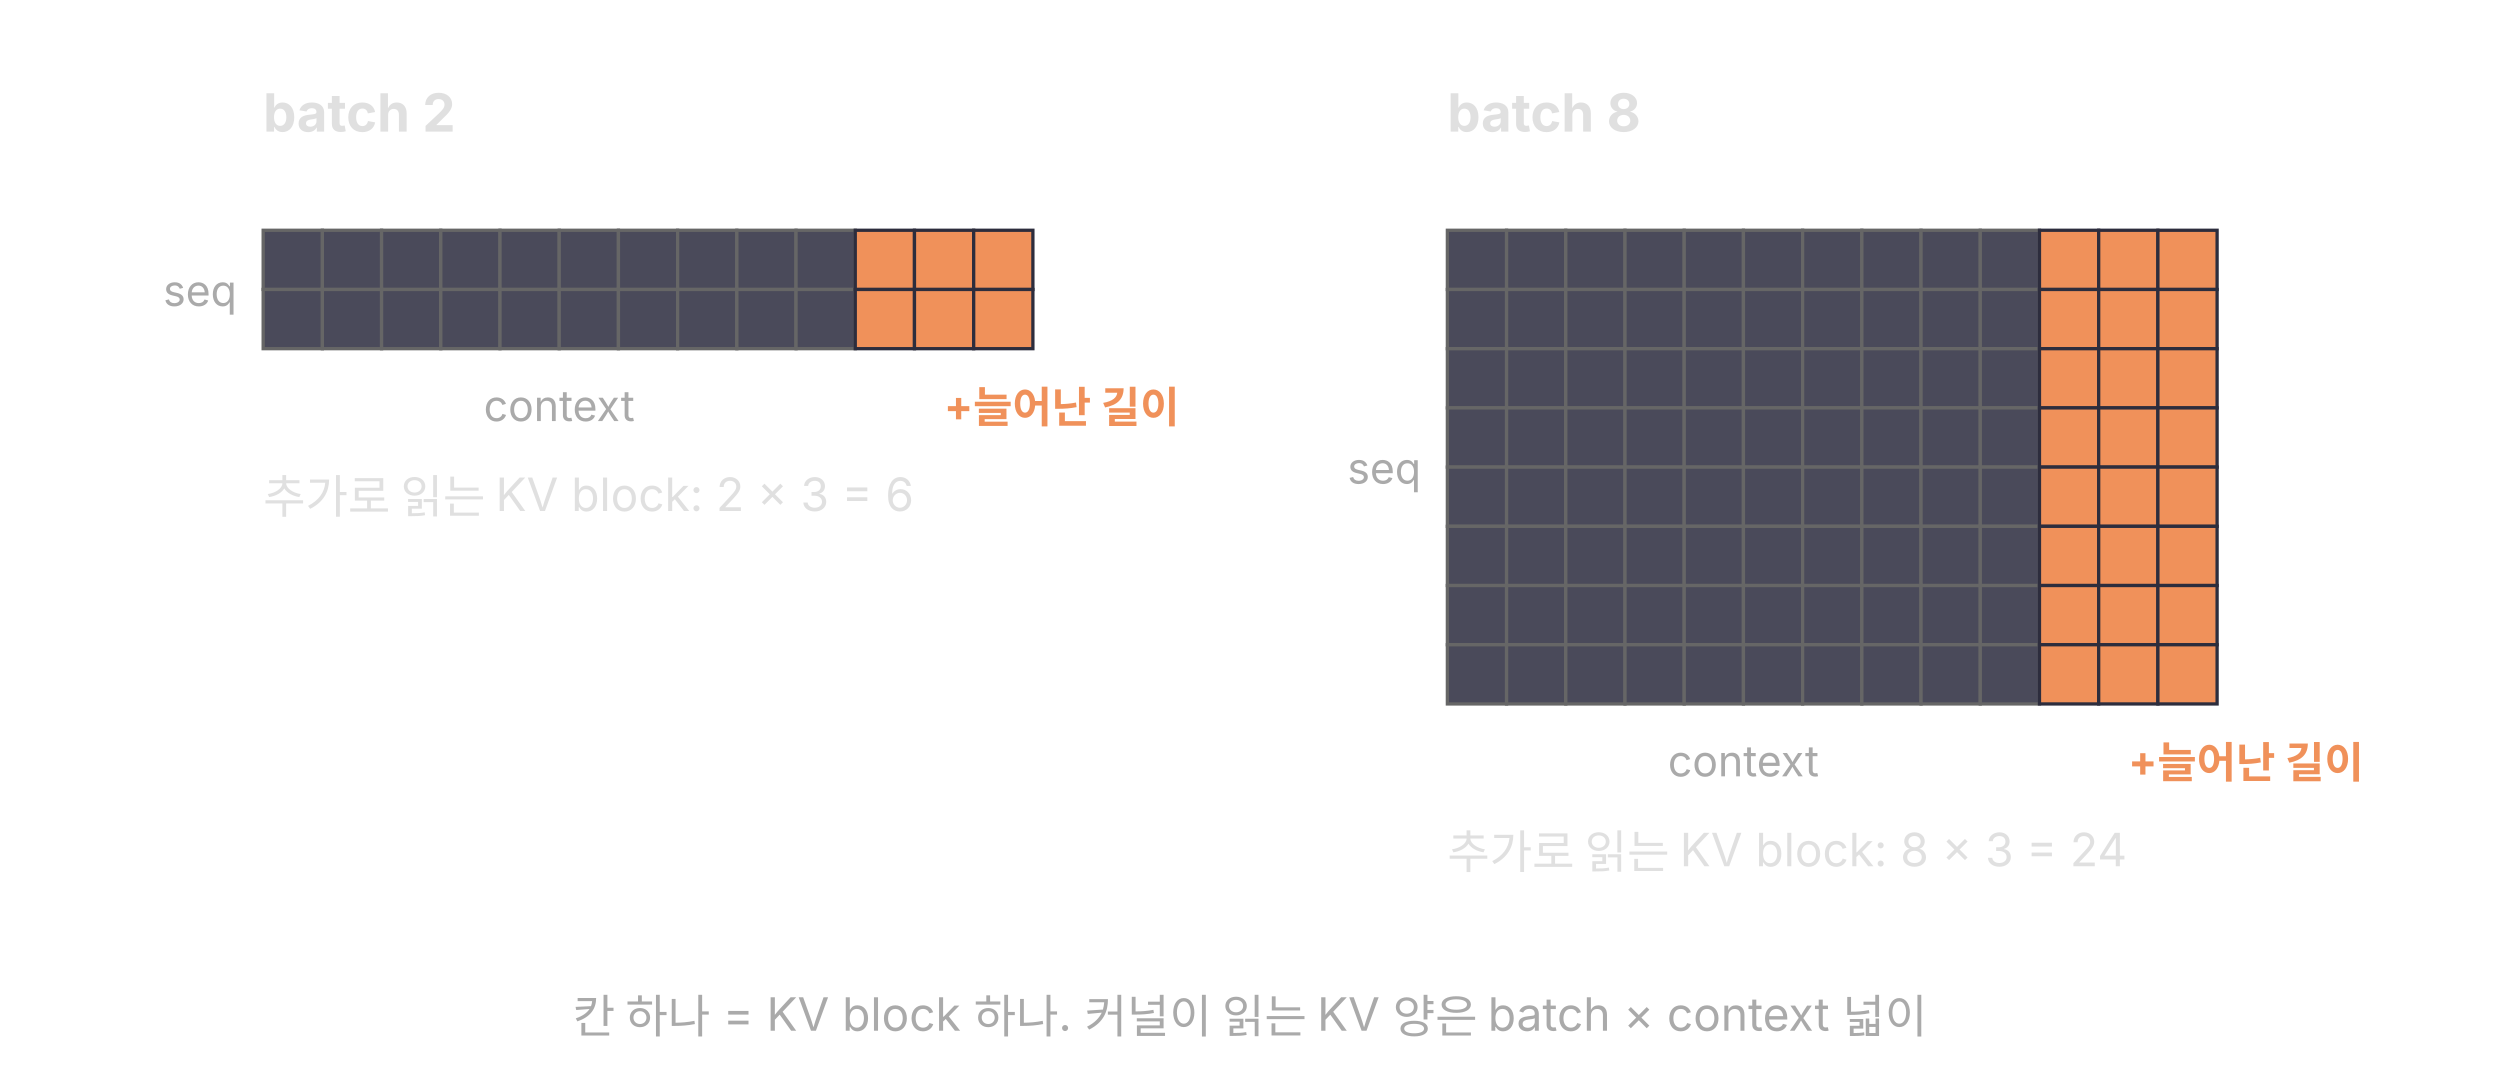
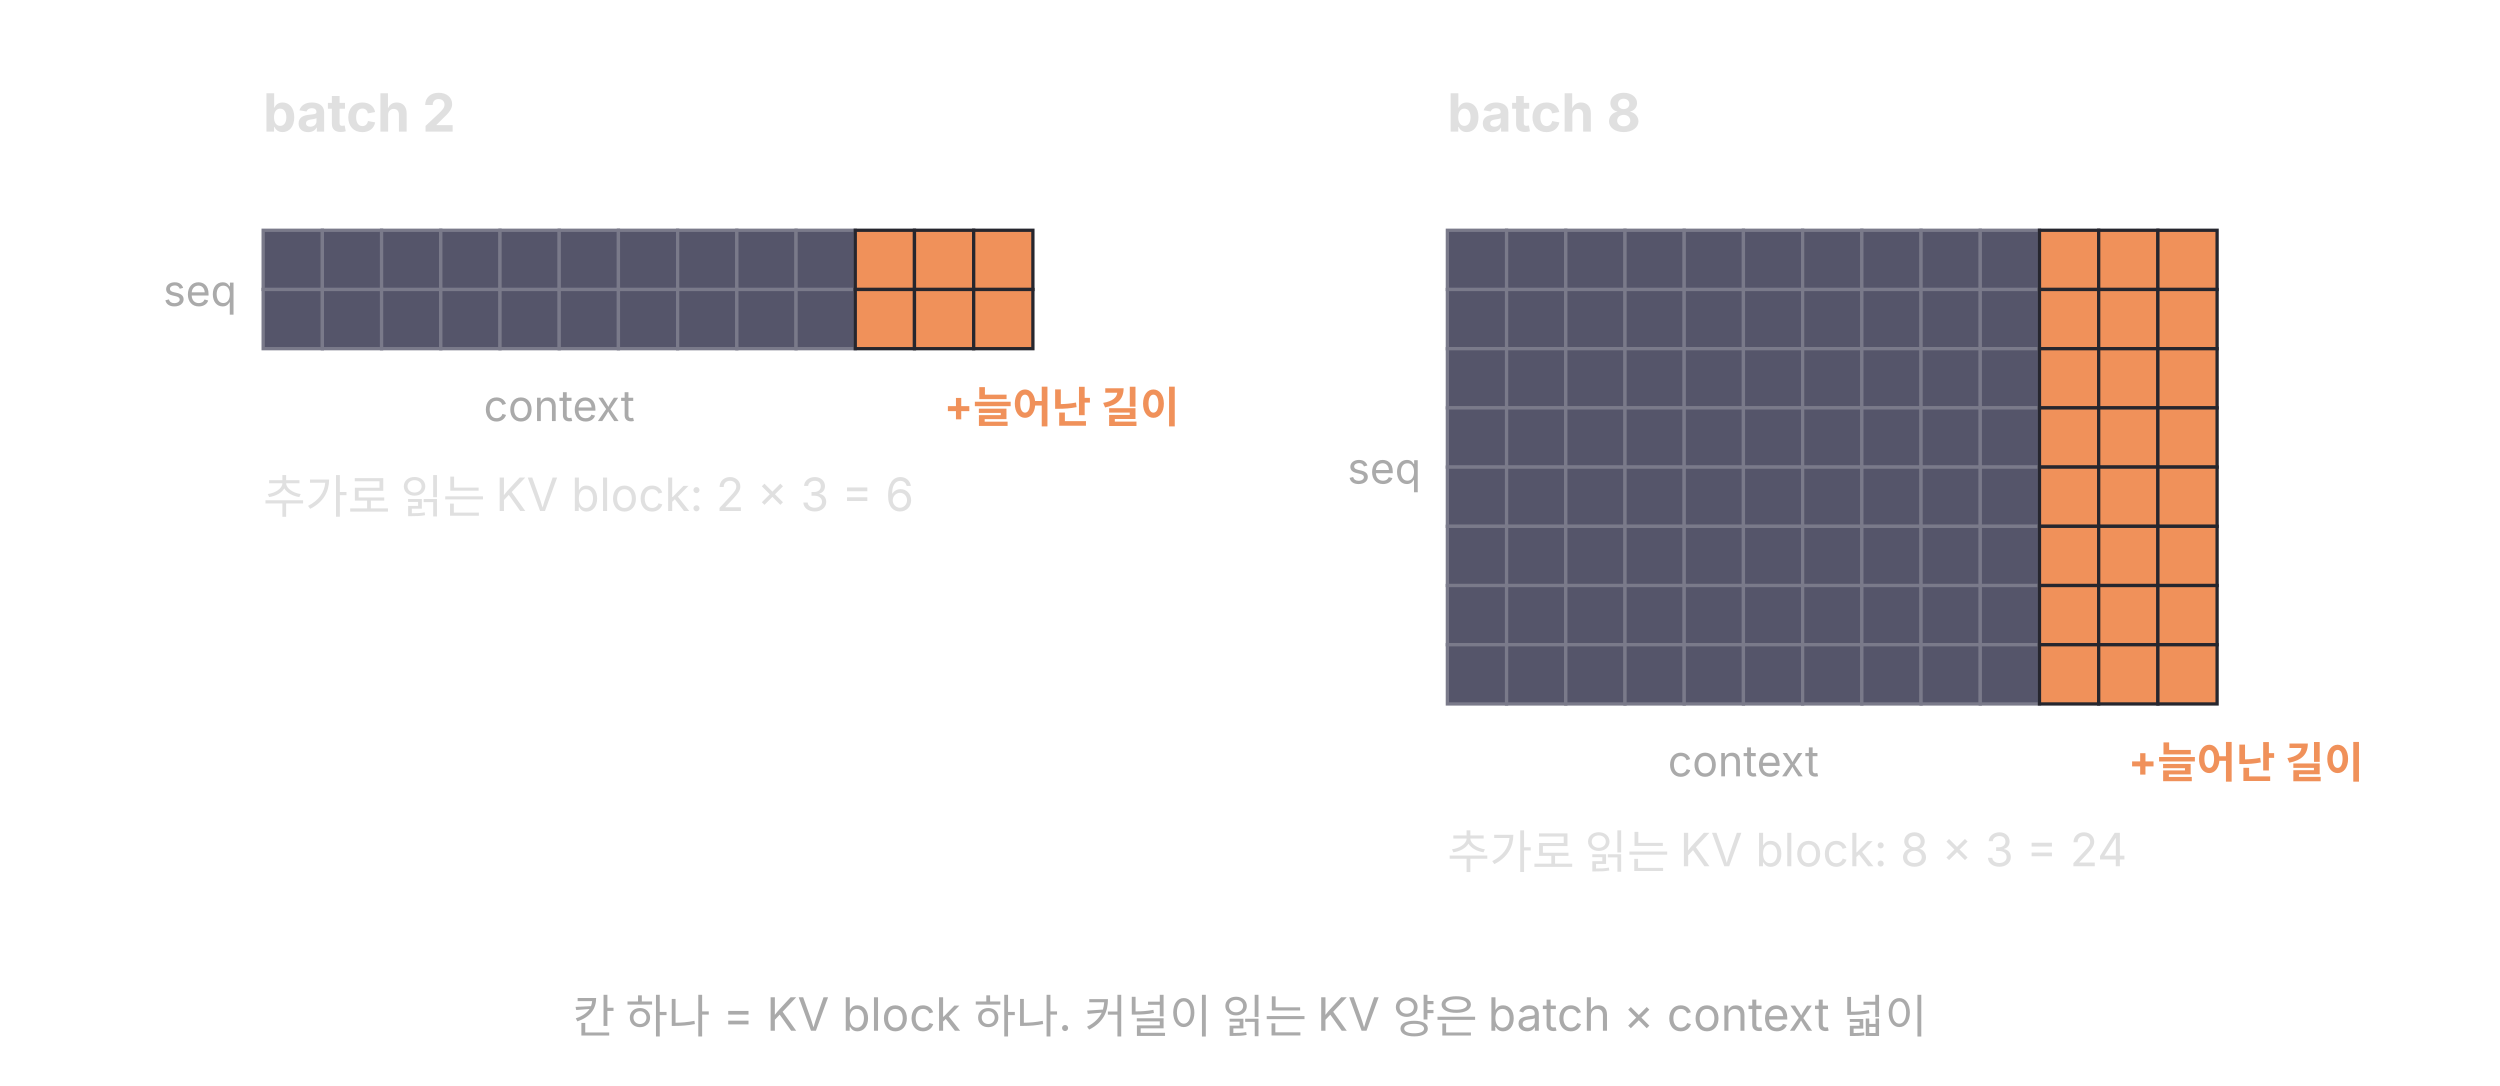
<svg xmlns="http://www.w3.org/2000/svg" viewBox="0 0 760 330" role="img" aria-label="context가 같은 길이만큼 늘 때 batch 2는 KV block 6개, batch 8은 24개를 더 읽는다">
  <defs>
    <pattern id="hatch" width="6" height="6" patternUnits="userSpaceOnUse" patternTransform="rotate(45)">
-       <line x1="0" y1="0" x2="0" y2="6" stroke="#555" stroke-width="2" />
+       <line x1="0" y1="0" x2="0" y2="6" stroke="#8a8a9a" stroke-width="2" />
    </pattern>
  </defs>
  <style>text{font-family:Pretendard,'Noto Sans KR',Inter,Helvetica,Arial,sans-serif;fill:#e0e0e0} .sub{fill:#aaa}</style>
  <text x="80" y="40" font-size="16" text-anchor="start" font-weight="bold">batch 2</text>
-   <rect x="80" y="70" width="18" height="18" fill="#4a4a5a" stroke="#666" stroke-width="1" />
-   <rect x="98" y="70" width="18" height="18" fill="#4a4a5a" stroke="#666" stroke-width="1" />
-   <rect x="116" y="70" width="18" height="18" fill="#4a4a5a" stroke="#666" stroke-width="1" />
-   <rect x="134" y="70" width="18" height="18" fill="#4a4a5a" stroke="#666" stroke-width="1" />
-   <rect x="152" y="70" width="18" height="18" fill="#4a4a5a" stroke="#666" stroke-width="1" />
-   <rect x="170" y="70" width="18" height="18" fill="#4a4a5a" stroke="#666" stroke-width="1" />
-   <rect x="188" y="70" width="18" height="18" fill="#4a4a5a" stroke="#666" stroke-width="1" />
-   <rect x="206" y="70" width="18" height="18" fill="#4a4a5a" stroke="#666" stroke-width="1" />
-   <rect x="224" y="70" width="18" height="18" fill="#4a4a5a" stroke="#666" stroke-width="1" />
-   <rect x="242" y="70" width="18" height="18" fill="#4a4a5a" stroke="#666" stroke-width="1" />
-   <rect x="80" y="88" width="18" height="18" fill="#4a4a5a" stroke="#666" stroke-width="1" />
-   <rect x="98" y="88" width="18" height="18" fill="#4a4a5a" stroke="#666" stroke-width="1" />
-   <rect x="116" y="88" width="18" height="18" fill="#4a4a5a" stroke="#666" stroke-width="1" />
-   <rect x="134" y="88" width="18" height="18" fill="#4a4a5a" stroke="#666" stroke-width="1" />
-   <rect x="152" y="88" width="18" height="18" fill="#4a4a5a" stroke="#666" stroke-width="1" />
-   <rect x="170" y="88" width="18" height="18" fill="#4a4a5a" stroke="#666" stroke-width="1" />
-   <rect x="188" y="88" width="18" height="18" fill="#4a4a5a" stroke="#666" stroke-width="1" />
-   <rect x="206" y="88" width="18" height="18" fill="#4a4a5a" stroke="#666" stroke-width="1" />
-   <rect x="224" y="88" width="18" height="18" fill="#4a4a5a" stroke="#666" stroke-width="1" />
-   <rect x="242" y="88" width="18" height="18" fill="#4a4a5a" stroke="#666" stroke-width="1" />
-   <rect x="260" y="70" width="18" height="18" fill="#f0915a" stroke="#2d2d3d" stroke-width="1" />
-   <rect x="278" y="70" width="18" height="18" fill="#f0915a" stroke="#2d2d3d" stroke-width="1" />
-   <rect x="296" y="70" width="18" height="18" fill="#f0915a" stroke="#2d2d3d" stroke-width="1" />
-   <rect x="260" y="88" width="18" height="18" fill="#f0915a" stroke="#2d2d3d" stroke-width="1" />
-   <rect x="278" y="88" width="18" height="18" fill="#f0915a" stroke="#2d2d3d" stroke-width="1" />
-   <rect x="296" y="88" width="18" height="18" fill="#f0915a" stroke="#2d2d3d" stroke-width="1" />
+   <rect x="80" y="70" width="18" height="18" fill="#55556a" stroke="#7a7a8a" stroke-width="1" />
+   <rect x="98" y="70" width="18" height="18" fill="#55556a" stroke="#7a7a8a" stroke-width="1" />
+   <rect x="116" y="70" width="18" height="18" fill="#55556a" stroke="#7a7a8a" stroke-width="1" />
+   <rect x="134" y="70" width="18" height="18" fill="#55556a" stroke="#7a7a8a" stroke-width="1" />
+   <rect x="152" y="70" width="18" height="18" fill="#55556a" stroke="#7a7a8a" stroke-width="1" />
+   <rect x="170" y="70" width="18" height="18" fill="#55556a" stroke="#7a7a8a" stroke-width="1" />
+   <rect x="188" y="70" width="18" height="18" fill="#55556a" stroke="#7a7a8a" stroke-width="1" />
+   <rect x="206" y="70" width="18" height="18" fill="#55556a" stroke="#7a7a8a" stroke-width="1" />
+   <rect x="224" y="70" width="18" height="18" fill="#55556a" stroke="#7a7a8a" stroke-width="1" />
+   <rect x="242" y="70" width="18" height="18" fill="#55556a" stroke="#7a7a8a" stroke-width="1" />
+   <rect x="80" y="88" width="18" height="18" fill="#55556a" stroke="#7a7a8a" stroke-width="1" />
+   <rect x="98" y="88" width="18" height="18" fill="#55556a" stroke="#7a7a8a" stroke-width="1" />
+   <rect x="116" y="88" width="18" height="18" fill="#55556a" stroke="#7a7a8a" stroke-width="1" />
+   <rect x="134" y="88" width="18" height="18" fill="#55556a" stroke="#7a7a8a" stroke-width="1" />
+   <rect x="152" y="88" width="18" height="18" fill="#55556a" stroke="#7a7a8a" stroke-width="1" />
+   <rect x="170" y="88" width="18" height="18" fill="#55556a" stroke="#7a7a8a" stroke-width="1" />
+   <rect x="188" y="88" width="18" height="18" fill="#55556a" stroke="#7a7a8a" stroke-width="1" />
+   <rect x="206" y="88" width="18" height="18" fill="#55556a" stroke="#7a7a8a" stroke-width="1" />
+   <rect x="224" y="88" width="18" height="18" fill="#55556a" stroke="#7a7a8a" stroke-width="1" />
+   <rect x="242" y="88" width="18" height="18" fill="#55556a" stroke="#7a7a8a" stroke-width="1" />
+   <rect x="260" y="70" width="18" height="18" fill="#f0915a" stroke="#26262e" stroke-width="1" />
+   <rect x="278" y="70" width="18" height="18" fill="#f0915a" stroke="#26262e" stroke-width="1" />
+   <rect x="296" y="70" width="18" height="18" fill="#f0915a" stroke="#26262e" stroke-width="1" />
+   <rect x="260" y="88" width="18" height="18" fill="#f0915a" stroke="#26262e" stroke-width="1" />
+   <rect x="278" y="88" width="18" height="18" fill="#f0915a" stroke="#26262e" stroke-width="1" />
+   <rect x="296" y="88" width="18" height="18" fill="#f0915a" stroke="#26262e" stroke-width="1" />
  <text class="sub" x="72" y="93.0" font-size="13" text-anchor="end">seq</text>
  <text class="sub" x="170.0" y="128" font-size="13" text-anchor="middle">context</text>
  <text x="287.0" y="128" font-size="13" text-anchor="start" font-weight="bold" style="fill:#f0915a">+늘어난 길이</text>
  <text x="80" y="156" font-size="14" text-anchor="start">추가로 읽는 KV block: 2 × 3 = 6</text>
  <text x="440" y="40" font-size="16" text-anchor="start" font-weight="bold">batch 8</text>
-   <rect x="440" y="70" width="18" height="18" fill="#4a4a5a" stroke="#666" stroke-width="1" />
-   <rect x="458" y="70" width="18" height="18" fill="#4a4a5a" stroke="#666" stroke-width="1" />
-   <rect x="476" y="70" width="18" height="18" fill="#4a4a5a" stroke="#666" stroke-width="1" />
-   <rect x="494" y="70" width="18" height="18" fill="#4a4a5a" stroke="#666" stroke-width="1" />
-   <rect x="512" y="70" width="18" height="18" fill="#4a4a5a" stroke="#666" stroke-width="1" />
-   <rect x="530" y="70" width="18" height="18" fill="#4a4a5a" stroke="#666" stroke-width="1" />
-   <rect x="548" y="70" width="18" height="18" fill="#4a4a5a" stroke="#666" stroke-width="1" />
-   <rect x="566" y="70" width="18" height="18" fill="#4a4a5a" stroke="#666" stroke-width="1" />
-   <rect x="584" y="70" width="18" height="18" fill="#4a4a5a" stroke="#666" stroke-width="1" />
-   <rect x="602" y="70" width="18" height="18" fill="#4a4a5a" stroke="#666" stroke-width="1" />
-   <rect x="440" y="88" width="18" height="18" fill="#4a4a5a" stroke="#666" stroke-width="1" />
-   <rect x="458" y="88" width="18" height="18" fill="#4a4a5a" stroke="#666" stroke-width="1" />
-   <rect x="476" y="88" width="18" height="18" fill="#4a4a5a" stroke="#666" stroke-width="1" />
-   <rect x="494" y="88" width="18" height="18" fill="#4a4a5a" stroke="#666" stroke-width="1" />
-   <rect x="512" y="88" width="18" height="18" fill="#4a4a5a" stroke="#666" stroke-width="1" />
-   <rect x="530" y="88" width="18" height="18" fill="#4a4a5a" stroke="#666" stroke-width="1" />
-   <rect x="548" y="88" width="18" height="18" fill="#4a4a5a" stroke="#666" stroke-width="1" />
-   <rect x="566" y="88" width="18" height="18" fill="#4a4a5a" stroke="#666" stroke-width="1" />
-   <rect x="584" y="88" width="18" height="18" fill="#4a4a5a" stroke="#666" stroke-width="1" />
-   <rect x="602" y="88" width="18" height="18" fill="#4a4a5a" stroke="#666" stroke-width="1" />
-   <rect x="440" y="106" width="18" height="18" fill="#4a4a5a" stroke="#666" stroke-width="1" />
-   <rect x="458" y="106" width="18" height="18" fill="#4a4a5a" stroke="#666" stroke-width="1" />
-   <rect x="476" y="106" width="18" height="18" fill="#4a4a5a" stroke="#666" stroke-width="1" />
-   <rect x="494" y="106" width="18" height="18" fill="#4a4a5a" stroke="#666" stroke-width="1" />
-   <rect x="512" y="106" width="18" height="18" fill="#4a4a5a" stroke="#666" stroke-width="1" />
-   <rect x="530" y="106" width="18" height="18" fill="#4a4a5a" stroke="#666" stroke-width="1" />
-   <rect x="548" y="106" width="18" height="18" fill="#4a4a5a" stroke="#666" stroke-width="1" />
-   <rect x="566" y="106" width="18" height="18" fill="#4a4a5a" stroke="#666" stroke-width="1" />
-   <rect x="584" y="106" width="18" height="18" fill="#4a4a5a" stroke="#666" stroke-width="1" />
-   <rect x="602" y="106" width="18" height="18" fill="#4a4a5a" stroke="#666" stroke-width="1" />
-   <rect x="440" y="124" width="18" height="18" fill="#4a4a5a" stroke="#666" stroke-width="1" />
-   <rect x="458" y="124" width="18" height="18" fill="#4a4a5a" stroke="#666" stroke-width="1" />
-   <rect x="476" y="124" width="18" height="18" fill="#4a4a5a" stroke="#666" stroke-width="1" />
-   <rect x="494" y="124" width="18" height="18" fill="#4a4a5a" stroke="#666" stroke-width="1" />
-   <rect x="512" y="124" width="18" height="18" fill="#4a4a5a" stroke="#666" stroke-width="1" />
-   <rect x="530" y="124" width="18" height="18" fill="#4a4a5a" stroke="#666" stroke-width="1" />
-   <rect x="548" y="124" width="18" height="18" fill="#4a4a5a" stroke="#666" stroke-width="1" />
-   <rect x="566" y="124" width="18" height="18" fill="#4a4a5a" stroke="#666" stroke-width="1" />
-   <rect x="584" y="124" width="18" height="18" fill="#4a4a5a" stroke="#666" stroke-width="1" />
-   <rect x="602" y="124" width="18" height="18" fill="#4a4a5a" stroke="#666" stroke-width="1" />
-   <rect x="440" y="142" width="18" height="18" fill="#4a4a5a" stroke="#666" stroke-width="1" />
-   <rect x="458" y="142" width="18" height="18" fill="#4a4a5a" stroke="#666" stroke-width="1" />
-   <rect x="476" y="142" width="18" height="18" fill="#4a4a5a" stroke="#666" stroke-width="1" />
-   <rect x="494" y="142" width="18" height="18" fill="#4a4a5a" stroke="#666" stroke-width="1" />
-   <rect x="512" y="142" width="18" height="18" fill="#4a4a5a" stroke="#666" stroke-width="1" />
-   <rect x="530" y="142" width="18" height="18" fill="#4a4a5a" stroke="#666" stroke-width="1" />
-   <rect x="548" y="142" width="18" height="18" fill="#4a4a5a" stroke="#666" stroke-width="1" />
-   <rect x="566" y="142" width="18" height="18" fill="#4a4a5a" stroke="#666" stroke-width="1" />
-   <rect x="584" y="142" width="18" height="18" fill="#4a4a5a" stroke="#666" stroke-width="1" />
-   <rect x="602" y="142" width="18" height="18" fill="#4a4a5a" stroke="#666" stroke-width="1" />
-   <rect x="440" y="160" width="18" height="18" fill="#4a4a5a" stroke="#666" stroke-width="1" />
-   <rect x="458" y="160" width="18" height="18" fill="#4a4a5a" stroke="#666" stroke-width="1" />
-   <rect x="476" y="160" width="18" height="18" fill="#4a4a5a" stroke="#666" stroke-width="1" />
-   <rect x="494" y="160" width="18" height="18" fill="#4a4a5a" stroke="#666" stroke-width="1" />
-   <rect x="512" y="160" width="18" height="18" fill="#4a4a5a" stroke="#666" stroke-width="1" />
-   <rect x="530" y="160" width="18" height="18" fill="#4a4a5a" stroke="#666" stroke-width="1" />
-   <rect x="548" y="160" width="18" height="18" fill="#4a4a5a" stroke="#666" stroke-width="1" />
-   <rect x="566" y="160" width="18" height="18" fill="#4a4a5a" stroke="#666" stroke-width="1" />
-   <rect x="584" y="160" width="18" height="18" fill="#4a4a5a" stroke="#666" stroke-width="1" />
-   <rect x="602" y="160" width="18" height="18" fill="#4a4a5a" stroke="#666" stroke-width="1" />
-   <rect x="440" y="178" width="18" height="18" fill="#4a4a5a" stroke="#666" stroke-width="1" />
-   <rect x="458" y="178" width="18" height="18" fill="#4a4a5a" stroke="#666" stroke-width="1" />
-   <rect x="476" y="178" width="18" height="18" fill="#4a4a5a" stroke="#666" stroke-width="1" />
-   <rect x="494" y="178" width="18" height="18" fill="#4a4a5a" stroke="#666" stroke-width="1" />
-   <rect x="512" y="178" width="18" height="18" fill="#4a4a5a" stroke="#666" stroke-width="1" />
-   <rect x="530" y="178" width="18" height="18" fill="#4a4a5a" stroke="#666" stroke-width="1" />
-   <rect x="548" y="178" width="18" height="18" fill="#4a4a5a" stroke="#666" stroke-width="1" />
-   <rect x="566" y="178" width="18" height="18" fill="#4a4a5a" stroke="#666" stroke-width="1" />
-   <rect x="584" y="178" width="18" height="18" fill="#4a4a5a" stroke="#666" stroke-width="1" />
-   <rect x="602" y="178" width="18" height="18" fill="#4a4a5a" stroke="#666" stroke-width="1" />
-   <rect x="440" y="196" width="18" height="18" fill="#4a4a5a" stroke="#666" stroke-width="1" />
-   <rect x="458" y="196" width="18" height="18" fill="#4a4a5a" stroke="#666" stroke-width="1" />
-   <rect x="476" y="196" width="18" height="18" fill="#4a4a5a" stroke="#666" stroke-width="1" />
-   <rect x="494" y="196" width="18" height="18" fill="#4a4a5a" stroke="#666" stroke-width="1" />
-   <rect x="512" y="196" width="18" height="18" fill="#4a4a5a" stroke="#666" stroke-width="1" />
-   <rect x="530" y="196" width="18" height="18" fill="#4a4a5a" stroke="#666" stroke-width="1" />
-   <rect x="548" y="196" width="18" height="18" fill="#4a4a5a" stroke="#666" stroke-width="1" />
-   <rect x="566" y="196" width="18" height="18" fill="#4a4a5a" stroke="#666" stroke-width="1" />
-   <rect x="584" y="196" width="18" height="18" fill="#4a4a5a" stroke="#666" stroke-width="1" />
-   <rect x="602" y="196" width="18" height="18" fill="#4a4a5a" stroke="#666" stroke-width="1" />
-   <rect x="620" y="70" width="18" height="18" fill="#f0915a" stroke="#2d2d3d" stroke-width="1" />
-   <rect x="638" y="70" width="18" height="18" fill="#f0915a" stroke="#2d2d3d" stroke-width="1" />
-   <rect x="656" y="70" width="18" height="18" fill="#f0915a" stroke="#2d2d3d" stroke-width="1" />
-   <rect x="620" y="88" width="18" height="18" fill="#f0915a" stroke="#2d2d3d" stroke-width="1" />
-   <rect x="638" y="88" width="18" height="18" fill="#f0915a" stroke="#2d2d3d" stroke-width="1" />
-   <rect x="656" y="88" width="18" height="18" fill="#f0915a" stroke="#2d2d3d" stroke-width="1" />
-   <rect x="620" y="106" width="18" height="18" fill="#f0915a" stroke="#2d2d3d" stroke-width="1" />
-   <rect x="638" y="106" width="18" height="18" fill="#f0915a" stroke="#2d2d3d" stroke-width="1" />
-   <rect x="656" y="106" width="18" height="18" fill="#f0915a" stroke="#2d2d3d" stroke-width="1" />
-   <rect x="620" y="124" width="18" height="18" fill="#f0915a" stroke="#2d2d3d" stroke-width="1" />
-   <rect x="638" y="124" width="18" height="18" fill="#f0915a" stroke="#2d2d3d" stroke-width="1" />
-   <rect x="656" y="124" width="18" height="18" fill="#f0915a" stroke="#2d2d3d" stroke-width="1" />
-   <rect x="620" y="142" width="18" height="18" fill="#f0915a" stroke="#2d2d3d" stroke-width="1" />
-   <rect x="638" y="142" width="18" height="18" fill="#f0915a" stroke="#2d2d3d" stroke-width="1" />
-   <rect x="656" y="142" width="18" height="18" fill="#f0915a" stroke="#2d2d3d" stroke-width="1" />
-   <rect x="620" y="160" width="18" height="18" fill="#f0915a" stroke="#2d2d3d" stroke-width="1" />
-   <rect x="638" y="160" width="18" height="18" fill="#f0915a" stroke="#2d2d3d" stroke-width="1" />
-   <rect x="656" y="160" width="18" height="18" fill="#f0915a" stroke="#2d2d3d" stroke-width="1" />
-   <rect x="620" y="178" width="18" height="18" fill="#f0915a" stroke="#2d2d3d" stroke-width="1" />
-   <rect x="638" y="178" width="18" height="18" fill="#f0915a" stroke="#2d2d3d" stroke-width="1" />
-   <rect x="656" y="178" width="18" height="18" fill="#f0915a" stroke="#2d2d3d" stroke-width="1" />
-   <rect x="620" y="196" width="18" height="18" fill="#f0915a" stroke="#2d2d3d" stroke-width="1" />
-   <rect x="638" y="196" width="18" height="18" fill="#f0915a" stroke="#2d2d3d" stroke-width="1" />
-   <rect x="656" y="196" width="18" height="18" fill="#f0915a" stroke="#2d2d3d" stroke-width="1" />
+   <rect x="440" y="70" width="18" height="18" fill="#55556a" stroke="#7a7a8a" stroke-width="1" />
+   <rect x="458" y="70" width="18" height="18" fill="#55556a" stroke="#7a7a8a" stroke-width="1" />
+   <rect x="476" y="70" width="18" height="18" fill="#55556a" stroke="#7a7a8a" stroke-width="1" />
+   <rect x="494" y="70" width="18" height="18" fill="#55556a" stroke="#7a7a8a" stroke-width="1" />
+   <rect x="512" y="70" width="18" height="18" fill="#55556a" stroke="#7a7a8a" stroke-width="1" />
+   <rect x="530" y="70" width="18" height="18" fill="#55556a" stroke="#7a7a8a" stroke-width="1" />
+   <rect x="548" y="70" width="18" height="18" fill="#55556a" stroke="#7a7a8a" stroke-width="1" />
+   <rect x="566" y="70" width="18" height="18" fill="#55556a" stroke="#7a7a8a" stroke-width="1" />
+   <rect x="584" y="70" width="18" height="18" fill="#55556a" stroke="#7a7a8a" stroke-width="1" />
+   <rect x="602" y="70" width="18" height="18" fill="#55556a" stroke="#7a7a8a" stroke-width="1" />
+   <rect x="440" y="88" width="18" height="18" fill="#55556a" stroke="#7a7a8a" stroke-width="1" />
+   <rect x="458" y="88" width="18" height="18" fill="#55556a" stroke="#7a7a8a" stroke-width="1" />
+   <rect x="476" y="88" width="18" height="18" fill="#55556a" stroke="#7a7a8a" stroke-width="1" />
+   <rect x="494" y="88" width="18" height="18" fill="#55556a" stroke="#7a7a8a" stroke-width="1" />
+   <rect x="512" y="88" width="18" height="18" fill="#55556a" stroke="#7a7a8a" stroke-width="1" />
+   <rect x="530" y="88" width="18" height="18" fill="#55556a" stroke="#7a7a8a" stroke-width="1" />
+   <rect x="548" y="88" width="18" height="18" fill="#55556a" stroke="#7a7a8a" stroke-width="1" />
+   <rect x="566" y="88" width="18" height="18" fill="#55556a" stroke="#7a7a8a" stroke-width="1" />
+   <rect x="584" y="88" width="18" height="18" fill="#55556a" stroke="#7a7a8a" stroke-width="1" />
+   <rect x="602" y="88" width="18" height="18" fill="#55556a" stroke="#7a7a8a" stroke-width="1" />
+   <rect x="440" y="106" width="18" height="18" fill="#55556a" stroke="#7a7a8a" stroke-width="1" />
+   <rect x="458" y="106" width="18" height="18" fill="#55556a" stroke="#7a7a8a" stroke-width="1" />
+   <rect x="476" y="106" width="18" height="18" fill="#55556a" stroke="#7a7a8a" stroke-width="1" />
+   <rect x="494" y="106" width="18" height="18" fill="#55556a" stroke="#7a7a8a" stroke-width="1" />
+   <rect x="512" y="106" width="18" height="18" fill="#55556a" stroke="#7a7a8a" stroke-width="1" />
+   <rect x="530" y="106" width="18" height="18" fill="#55556a" stroke="#7a7a8a" stroke-width="1" />
+   <rect x="548" y="106" width="18" height="18" fill="#55556a" stroke="#7a7a8a" stroke-width="1" />
+   <rect x="566" y="106" width="18" height="18" fill="#55556a" stroke="#7a7a8a" stroke-width="1" />
+   <rect x="584" y="106" width="18" height="18" fill="#55556a" stroke="#7a7a8a" stroke-width="1" />
+   <rect x="602" y="106" width="18" height="18" fill="#55556a" stroke="#7a7a8a" stroke-width="1" />
+   <rect x="440" y="124" width="18" height="18" fill="#55556a" stroke="#7a7a8a" stroke-width="1" />
+   <rect x="458" y="124" width="18" height="18" fill="#55556a" stroke="#7a7a8a" stroke-width="1" />
+   <rect x="476" y="124" width="18" height="18" fill="#55556a" stroke="#7a7a8a" stroke-width="1" />
+   <rect x="494" y="124" width="18" height="18" fill="#55556a" stroke="#7a7a8a" stroke-width="1" />
+   <rect x="512" y="124" width="18" height="18" fill="#55556a" stroke="#7a7a8a" stroke-width="1" />
+   <rect x="530" y="124" width="18" height="18" fill="#55556a" stroke="#7a7a8a" stroke-width="1" />
+   <rect x="548" y="124" width="18" height="18" fill="#55556a" stroke="#7a7a8a" stroke-width="1" />
+   <rect x="566" y="124" width="18" height="18" fill="#55556a" stroke="#7a7a8a" stroke-width="1" />
+   <rect x="584" y="124" width="18" height="18" fill="#55556a" stroke="#7a7a8a" stroke-width="1" />
+   <rect x="602" y="124" width="18" height="18" fill="#55556a" stroke="#7a7a8a" stroke-width="1" />
+   <rect x="440" y="142" width="18" height="18" fill="#55556a" stroke="#7a7a8a" stroke-width="1" />
+   <rect x="458" y="142" width="18" height="18" fill="#55556a" stroke="#7a7a8a" stroke-width="1" />
+   <rect x="476" y="142" width="18" height="18" fill="#55556a" stroke="#7a7a8a" stroke-width="1" />
+   <rect x="494" y="142" width="18" height="18" fill="#55556a" stroke="#7a7a8a" stroke-width="1" />
+   <rect x="512" y="142" width="18" height="18" fill="#55556a" stroke="#7a7a8a" stroke-width="1" />
+   <rect x="530" y="142" width="18" height="18" fill="#55556a" stroke="#7a7a8a" stroke-width="1" />
+   <rect x="548" y="142" width="18" height="18" fill="#55556a" stroke="#7a7a8a" stroke-width="1" />
+   <rect x="566" y="142" width="18" height="18" fill="#55556a" stroke="#7a7a8a" stroke-width="1" />
+   <rect x="584" y="142" width="18" height="18" fill="#55556a" stroke="#7a7a8a" stroke-width="1" />
+   <rect x="602" y="142" width="18" height="18" fill="#55556a" stroke="#7a7a8a" stroke-width="1" />
+   <rect x="440" y="160" width="18" height="18" fill="#55556a" stroke="#7a7a8a" stroke-width="1" />
+   <rect x="458" y="160" width="18" height="18" fill="#55556a" stroke="#7a7a8a" stroke-width="1" />
+   <rect x="476" y="160" width="18" height="18" fill="#55556a" stroke="#7a7a8a" stroke-width="1" />
+   <rect x="494" y="160" width="18" height="18" fill="#55556a" stroke="#7a7a8a" stroke-width="1" />
+   <rect x="512" y="160" width="18" height="18" fill="#55556a" stroke="#7a7a8a" stroke-width="1" />
+   <rect x="530" y="160" width="18" height="18" fill="#55556a" stroke="#7a7a8a" stroke-width="1" />
+   <rect x="548" y="160" width="18" height="18" fill="#55556a" stroke="#7a7a8a" stroke-width="1" />
+   <rect x="566" y="160" width="18" height="18" fill="#55556a" stroke="#7a7a8a" stroke-width="1" />
+   <rect x="584" y="160" width="18" height="18" fill="#55556a" stroke="#7a7a8a" stroke-width="1" />
+   <rect x="602" y="160" width="18" height="18" fill="#55556a" stroke="#7a7a8a" stroke-width="1" />
+   <rect x="440" y="178" width="18" height="18" fill="#55556a" stroke="#7a7a8a" stroke-width="1" />
+   <rect x="458" y="178" width="18" height="18" fill="#55556a" stroke="#7a7a8a" stroke-width="1" />
+   <rect x="476" y="178" width="18" height="18" fill="#55556a" stroke="#7a7a8a" stroke-width="1" />
+   <rect x="494" y="178" width="18" height="18" fill="#55556a" stroke="#7a7a8a" stroke-width="1" />
+   <rect x="512" y="178" width="18" height="18" fill="#55556a" stroke="#7a7a8a" stroke-width="1" />
+   <rect x="530" y="178" width="18" height="18" fill="#55556a" stroke="#7a7a8a" stroke-width="1" />
+   <rect x="548" y="178" width="18" height="18" fill="#55556a" stroke="#7a7a8a" stroke-width="1" />
+   <rect x="566" y="178" width="18" height="18" fill="#55556a" stroke="#7a7a8a" stroke-width="1" />
+   <rect x="584" y="178" width="18" height="18" fill="#55556a" stroke="#7a7a8a" stroke-width="1" />
+   <rect x="602" y="178" width="18" height="18" fill="#55556a" stroke="#7a7a8a" stroke-width="1" />
+   <rect x="440" y="196" width="18" height="18" fill="#55556a" stroke="#7a7a8a" stroke-width="1" />
+   <rect x="458" y="196" width="18" height="18" fill="#55556a" stroke="#7a7a8a" stroke-width="1" />
+   <rect x="476" y="196" width="18" height="18" fill="#55556a" stroke="#7a7a8a" stroke-width="1" />
+   <rect x="494" y="196" width="18" height="18" fill="#55556a" stroke="#7a7a8a" stroke-width="1" />
+   <rect x="512" y="196" width="18" height="18" fill="#55556a" stroke="#7a7a8a" stroke-width="1" />
+   <rect x="530" y="196" width="18" height="18" fill="#55556a" stroke="#7a7a8a" stroke-width="1" />
+   <rect x="548" y="196" width="18" height="18" fill="#55556a" stroke="#7a7a8a" stroke-width="1" />
+   <rect x="566" y="196" width="18" height="18" fill="#55556a" stroke="#7a7a8a" stroke-width="1" />
+   <rect x="584" y="196" width="18" height="18" fill="#55556a" stroke="#7a7a8a" stroke-width="1" />
+   <rect x="602" y="196" width="18" height="18" fill="#55556a" stroke="#7a7a8a" stroke-width="1" />
+   <rect x="620" y="70" width="18" height="18" fill="#f0915a" stroke="#26262e" stroke-width="1" />
+   <rect x="638" y="70" width="18" height="18" fill="#f0915a" stroke="#26262e" stroke-width="1" />
+   <rect x="656" y="70" width="18" height="18" fill="#f0915a" stroke="#26262e" stroke-width="1" />
+   <rect x="620" y="88" width="18" height="18" fill="#f0915a" stroke="#26262e" stroke-width="1" />
+   <rect x="638" y="88" width="18" height="18" fill="#f0915a" stroke="#26262e" stroke-width="1" />
+   <rect x="656" y="88" width="18" height="18" fill="#f0915a" stroke="#26262e" stroke-width="1" />
+   <rect x="620" y="106" width="18" height="18" fill="#f0915a" stroke="#26262e" stroke-width="1" />
+   <rect x="638" y="106" width="18" height="18" fill="#f0915a" stroke="#26262e" stroke-width="1" />
+   <rect x="656" y="106" width="18" height="18" fill="#f0915a" stroke="#26262e" stroke-width="1" />
+   <rect x="620" y="124" width="18" height="18" fill="#f0915a" stroke="#26262e" stroke-width="1" />
+   <rect x="638" y="124" width="18" height="18" fill="#f0915a" stroke="#26262e" stroke-width="1" />
+   <rect x="656" y="124" width="18" height="18" fill="#f0915a" stroke="#26262e" stroke-width="1" />
+   <rect x="620" y="142" width="18" height="18" fill="#f0915a" stroke="#26262e" stroke-width="1" />
+   <rect x="638" y="142" width="18" height="18" fill="#f0915a" stroke="#26262e" stroke-width="1" />
+   <rect x="656" y="142" width="18" height="18" fill="#f0915a" stroke="#26262e" stroke-width="1" />
+   <rect x="620" y="160" width="18" height="18" fill="#f0915a" stroke="#26262e" stroke-width="1" />
+   <rect x="638" y="160" width="18" height="18" fill="#f0915a" stroke="#26262e" stroke-width="1" />
+   <rect x="656" y="160" width="18" height="18" fill="#f0915a" stroke="#26262e" stroke-width="1" />
+   <rect x="620" y="178" width="18" height="18" fill="#f0915a" stroke="#26262e" stroke-width="1" />
+   <rect x="638" y="178" width="18" height="18" fill="#f0915a" stroke="#26262e" stroke-width="1" />
+   <rect x="656" y="178" width="18" height="18" fill="#f0915a" stroke="#26262e" stroke-width="1" />
+   <rect x="620" y="196" width="18" height="18" fill="#f0915a" stroke="#26262e" stroke-width="1" />
+   <rect x="638" y="196" width="18" height="18" fill="#f0915a" stroke="#26262e" stroke-width="1" />
+   <rect x="656" y="196" width="18" height="18" fill="#f0915a" stroke="#26262e" stroke-width="1" />
  <text class="sub" x="432" y="147.0" font-size="13" text-anchor="end">seq</text>
  <text class="sub" x="530.0" y="236" font-size="13" text-anchor="middle">context</text>
  <text x="647.0" y="236" font-size="13" text-anchor="start" font-weight="bold" style="fill:#f0915a">+늘어난 길이</text>
  <text x="440" y="264" font-size="14" text-anchor="start">추가로 읽는 KV block: 8 × 3 = 24</text>
  <text class="sub" x="380.0" y="314" font-size="14" text-anchor="middle">칸 하나 = KV block 하나. 커널이 읽는 KV 양은 batch × context 넓이</text>
</svg>
